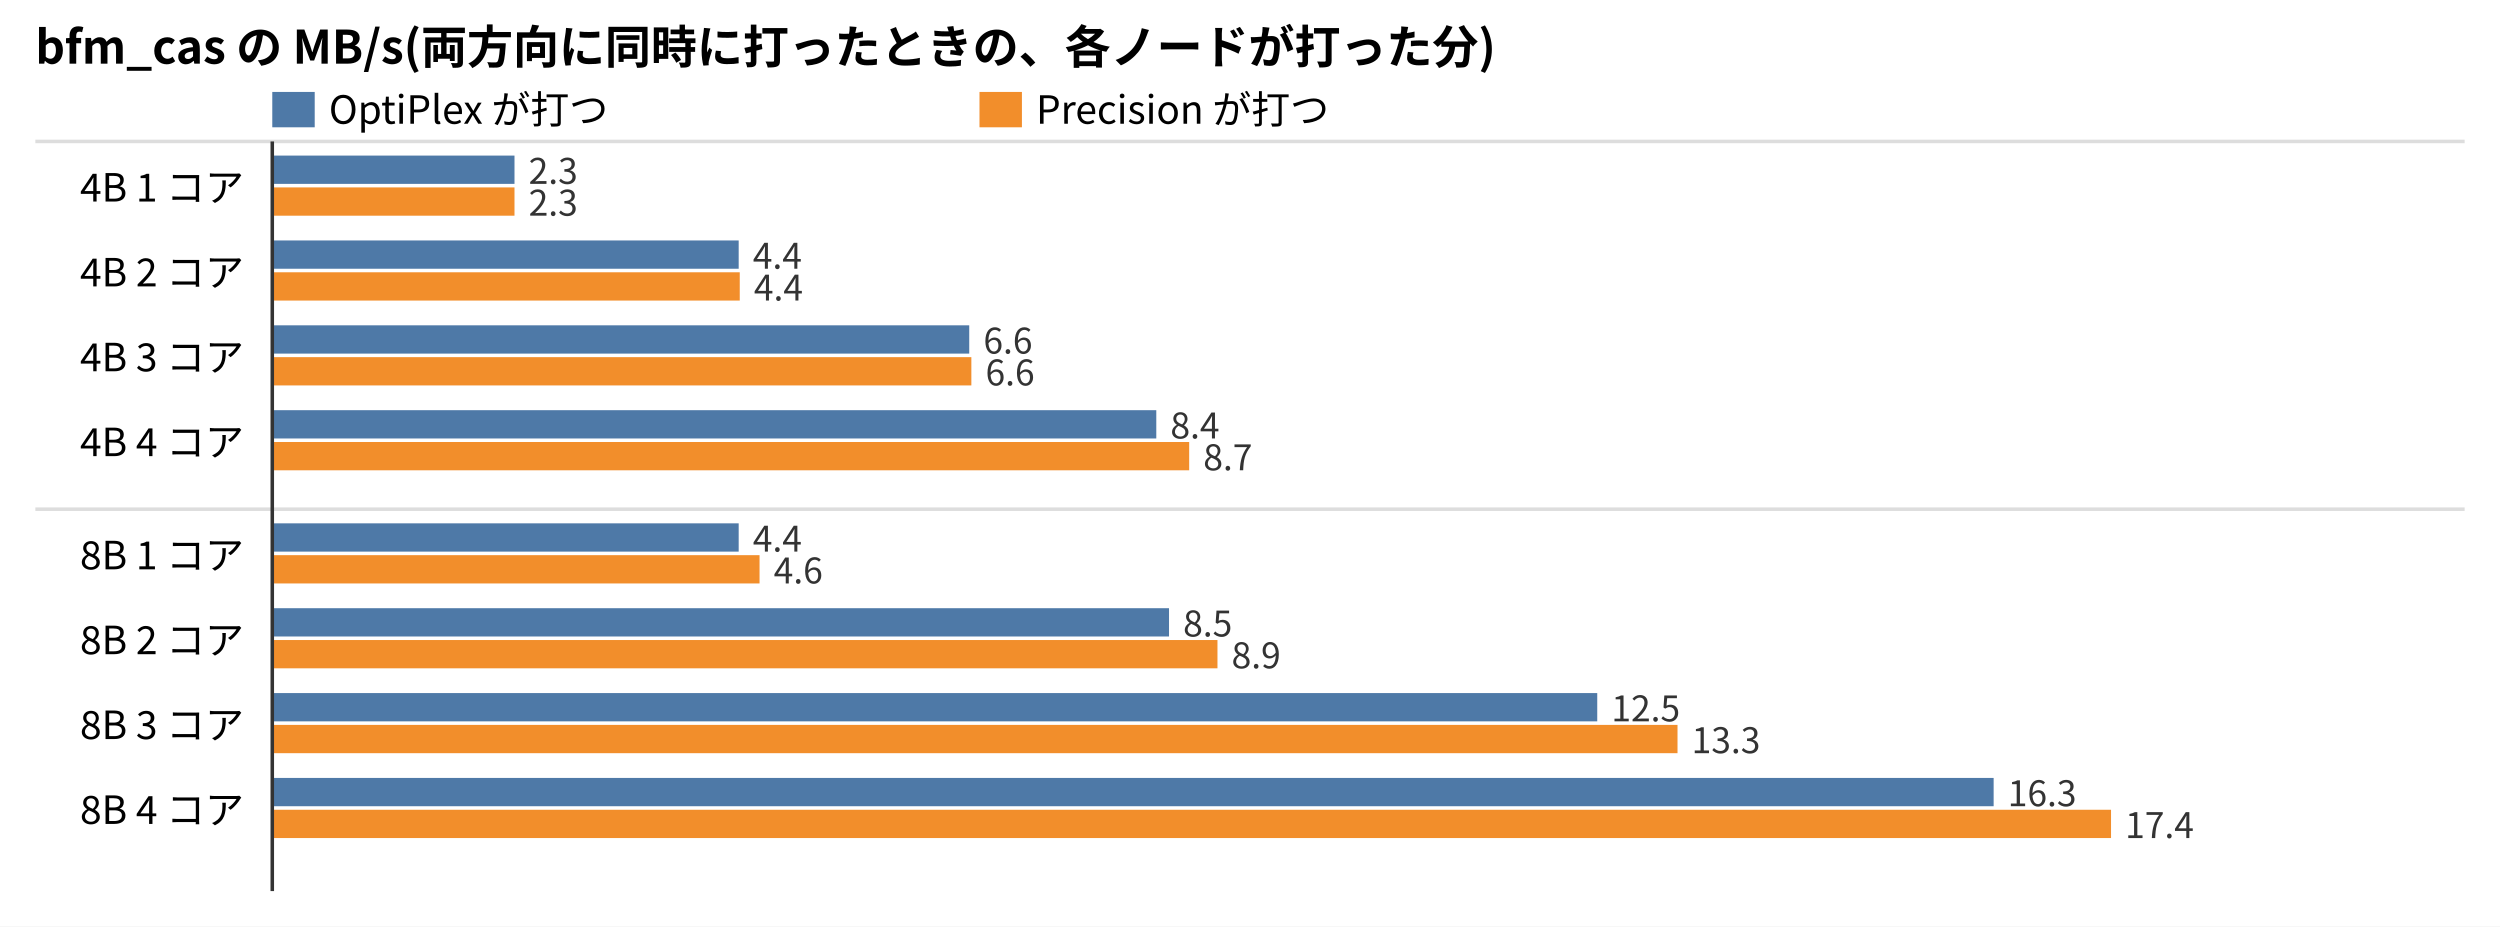
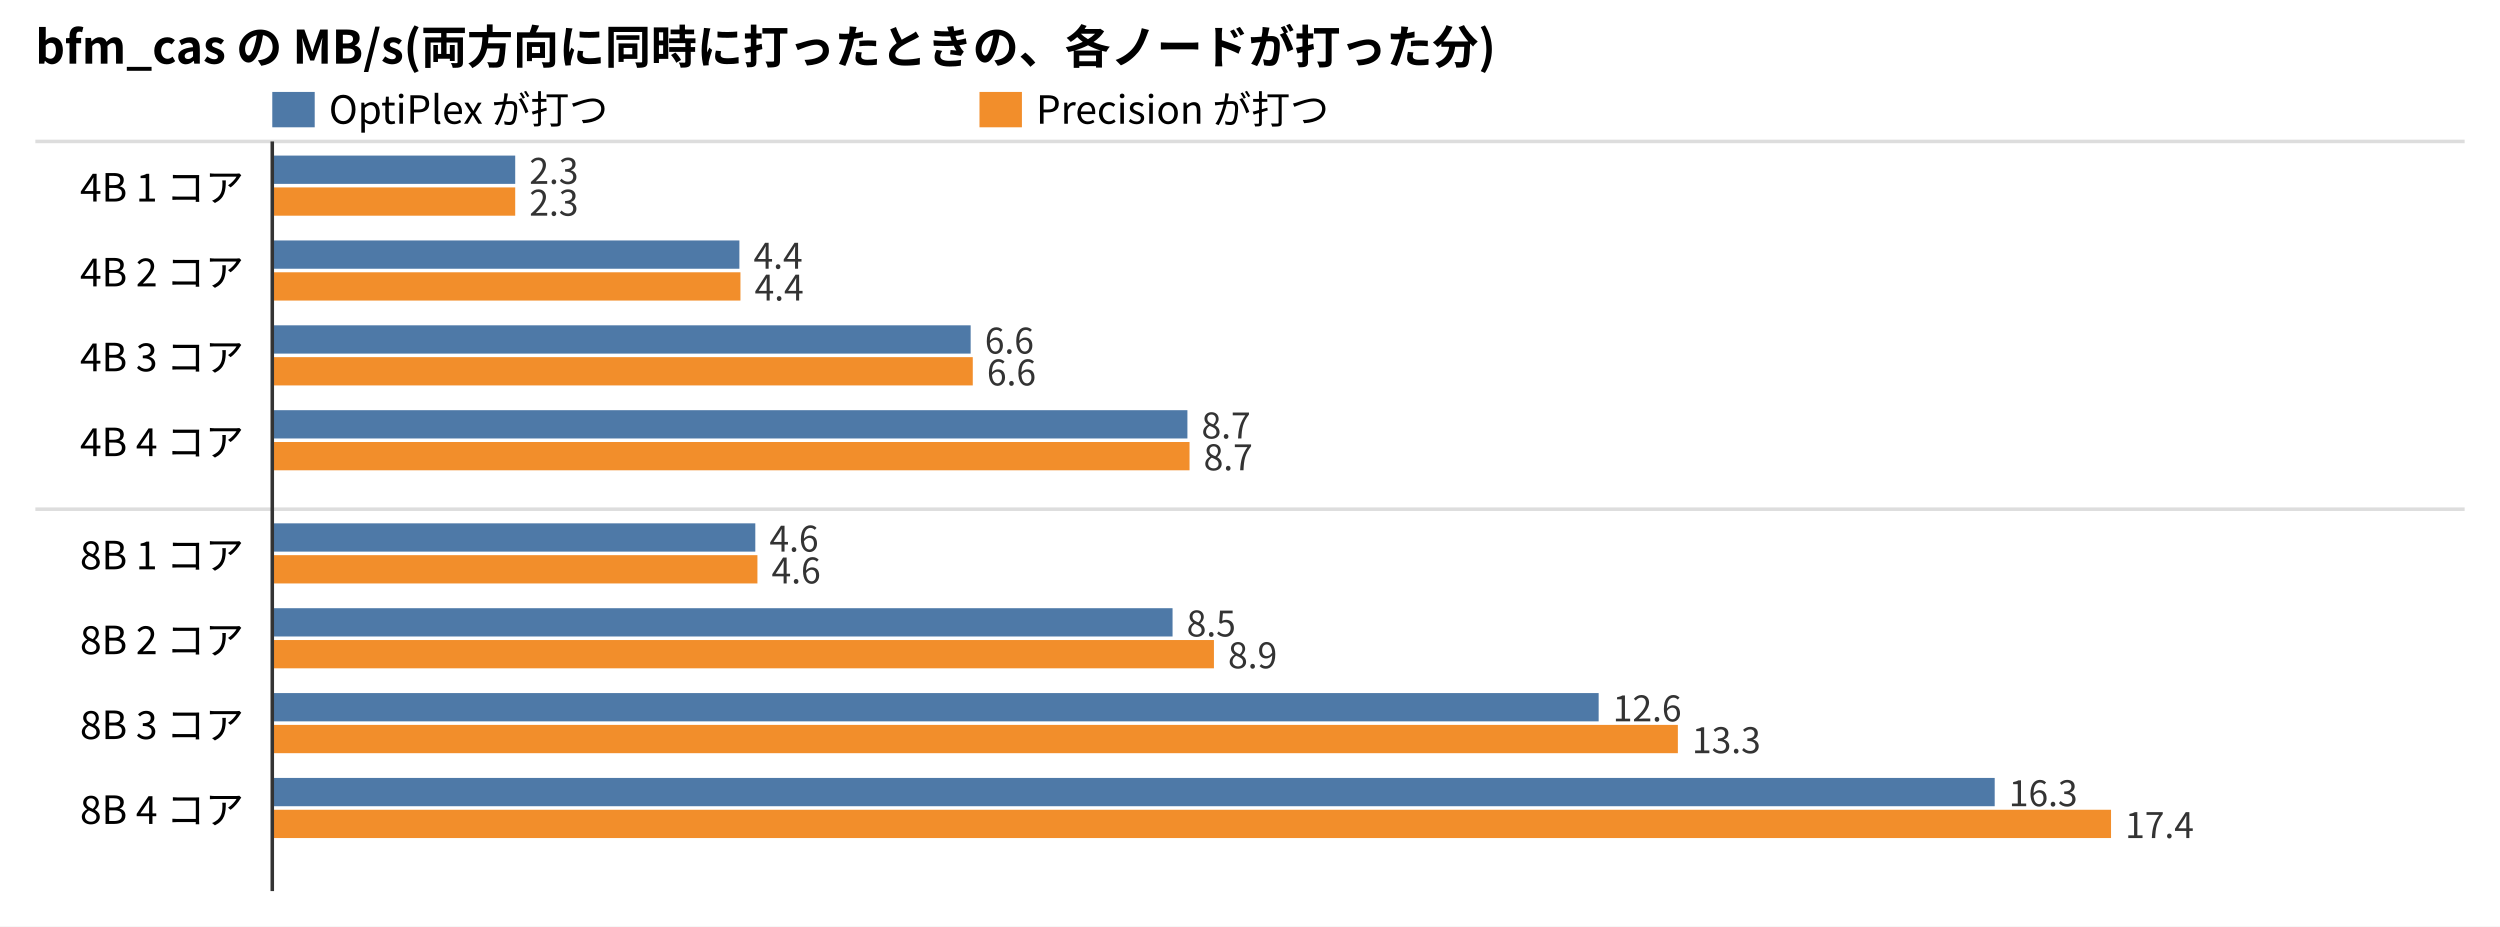
<svg xmlns="http://www.w3.org/2000/svg" version="1.1" width="707" height="262" viewBox="0 0 707 262" font-family="Noto Sans CJK JP, Meiryo, sans-serif">
  <rect x="0" y="0" width="707" height="262" fill="#ffffff" />
  <text x="10" y="18" font-size="13" font-weight="bold">bfm_cas の MB/s(両方向に同時に打ったときの、各ノードが打った分)</text>
  <rect x="77" y="26" width="12" height="10" fill="#4e79a7" />
  <text x="93" y="35" font-size="11">OptiPlex が打つ</text>
  <rect x="277" y="26" width="12" height="10" fill="#f28e2b" />
  <text x="293" y="35" font-size="11">Precision が打つ</text>
  <line x1="10" y1="40" x2="697" y2="40" stroke="#dddddd" />
  <text x="69" y="57" font-size="11" text-anchor="end">4B 1 コア</text>
-   <rect x="77" y="44" width="68.5" height="8" fill="#4e79a7" />
-   <text x="149.5" y="52" font-size="10" fill="#333333">2.3</text>
-   <rect x="77" y="53" width="68.5" height="8" fill="#f28e2b" />
-   <text x="149.5" y="61" font-size="10" fill="#333333">2.3</text>
+   <rect x="77" y="44" width="68.7" height="8" fill="#4e79a7" />
+   <text x="149.7" y="52" font-size="10" fill="#333333">2.3</text>
+   <rect x="77" y="53" width="68.7" height="8" fill="#f28e2b" />
+   <text x="149.7" y="61" font-size="10" fill="#333333">2.3</text>
  <text x="69" y="81" font-size="11" text-anchor="end">4B 2 コア</text>
-   <rect x="77" y="68" width="131.9" height="8" fill="#4e79a7" />
-   <text x="212.9" y="76" font-size="10" fill="#333333">4.4</text>
-   <rect x="77" y="77" width="132.2" height="8" fill="#f28e2b" />
-   <text x="213.2" y="85" font-size="10" fill="#333333">4.4</text>
+   <rect x="77" y="68" width="132.1" height="8" fill="#4e79a7" />
+   <text x="213.1" y="76" font-size="10" fill="#333333">4.4</text>
+   <rect x="77" y="77" width="132.4" height="8" fill="#f28e2b" />
+   <text x="213.4" y="85" font-size="10" fill="#333333">4.4</text>
  <text x="69" y="105" font-size="11" text-anchor="end">4B 3 コア</text>
-   <rect x="77" y="92" width="197.1" height="8" fill="#4e79a7" />
-   <text x="278.1" y="100" font-size="10" fill="#333333">6.6</text>
-   <rect x="77" y="101" width="197.7" height="8" fill="#f28e2b" />
-   <text x="278.7" y="109" font-size="10" fill="#333333">6.6</text>
+   <rect x="77" y="92" width="197.5" height="8" fill="#4e79a7" />
+   <text x="278.5" y="100" font-size="10" fill="#333333">6.6</text>
+   <rect x="77" y="101" width="198.1" height="8" fill="#f28e2b" />
+   <text x="279.1" y="109" font-size="10" fill="#333333">6.6</text>
  <text x="69" y="129" font-size="11" text-anchor="end">4B 4 コア</text>
-   <rect x="77" y="116" width="250.0" height="8" fill="#4e79a7" />
-   <text x="331.0" y="124" font-size="10" fill="#333333">8.4</text>
-   <rect x="77" y="125" width="259.3" height="8" fill="#f28e2b" />
-   <text x="340.3" y="133" font-size="10" fill="#333333">8.7</text>
+   <rect x="77" y="116" width="258.8" height="8" fill="#4e79a7" />
+   <text x="339.8" y="124" font-size="10" fill="#333333">8.7</text>
+   <rect x="77" y="125" width="259.4" height="8" fill="#f28e2b" />
+   <text x="340.4" y="133" font-size="10" fill="#333333">8.7</text>
  <line x1="10" y1="144" x2="697" y2="144" stroke="#dddddd" />
  <text x="69" y="161" font-size="11" text-anchor="end">8B 1 コア</text>
-   <rect x="77" y="148" width="131.9" height="8" fill="#4e79a7" />
-   <text x="212.9" y="156" font-size="10" fill="#333333">4.4</text>
-   <rect x="77" y="157" width="137.8" height="8" fill="#f28e2b" />
-   <text x="218.8" y="165" font-size="10" fill="#333333">4.6</text>
+   <rect x="77" y="148" width="136.6" height="8" fill="#4e79a7" />
+   <text x="217.6" y="156" font-size="10" fill="#333333">4.6</text>
+   <rect x="77" y="157" width="137.2" height="8" fill="#f28e2b" />
+   <text x="218.2" y="165" font-size="10" fill="#333333">4.6</text>
  <text x="69" y="185" font-size="11" text-anchor="end">8B 2 コア</text>
-   <rect x="77" y="172" width="253.6" height="8" fill="#4e79a7" />
-   <text x="334.6" y="180" font-size="10" fill="#333333">8.5</text>
-   <rect x="77" y="181" width="267.3" height="8" fill="#f28e2b" />
-   <text x="348.3" y="189" font-size="10" fill="#333333">8.9</text>
+   <rect x="77" y="172" width="254.6" height="8" fill="#4e79a7" />
+   <text x="335.6" y="180" font-size="10" fill="#333333">8.5</text>
+   <rect x="77" y="181" width="266.3" height="8" fill="#f28e2b" />
+   <text x="347.3" y="189" font-size="10" fill="#333333">8.9</text>
  <text x="69" y="209" font-size="11" text-anchor="end">8B 3 コア</text>
-   <rect x="77" y="196" width="374.7" height="8" fill="#4e79a7" />
-   <text x="455.7" y="204" font-size="10" fill="#333333">12.5</text>
-   <rect x="77" y="205" width="397.4" height="8" fill="#f28e2b" />
-   <text x="478.4" y="213" font-size="10" fill="#333333">13.3</text>
+   <rect x="77" y="196" width="375.1" height="8" fill="#4e79a7" />
+   <text x="456.1" y="204" font-size="10" fill="#333333">12.6</text>
+   <rect x="77" y="205" width="397.5" height="8" fill="#f28e2b" />
+   <text x="478.5" y="213" font-size="10" fill="#333333">13.3</text>
  <text x="69" y="233" font-size="11" text-anchor="end">8B 4 コア</text>
-   <rect x="77" y="220" width="486.8" height="8" fill="#4e79a7" />
-   <text x="567.8" y="228" font-size="10" fill="#333333">16.3</text>
+   <rect x="77" y="220" width="487.1" height="8" fill="#4e79a7" />
+   <text x="568.1" y="228" font-size="10" fill="#333333">16.3</text>
  <rect x="77" y="229" width="520.0" height="8" fill="#f28e2b" />
  <text x="601.0" y="237" font-size="10" fill="#333333">17.4</text>
  <line x1="77" y1="40" x2="77" y2="252" stroke="#333333" />
</svg>
